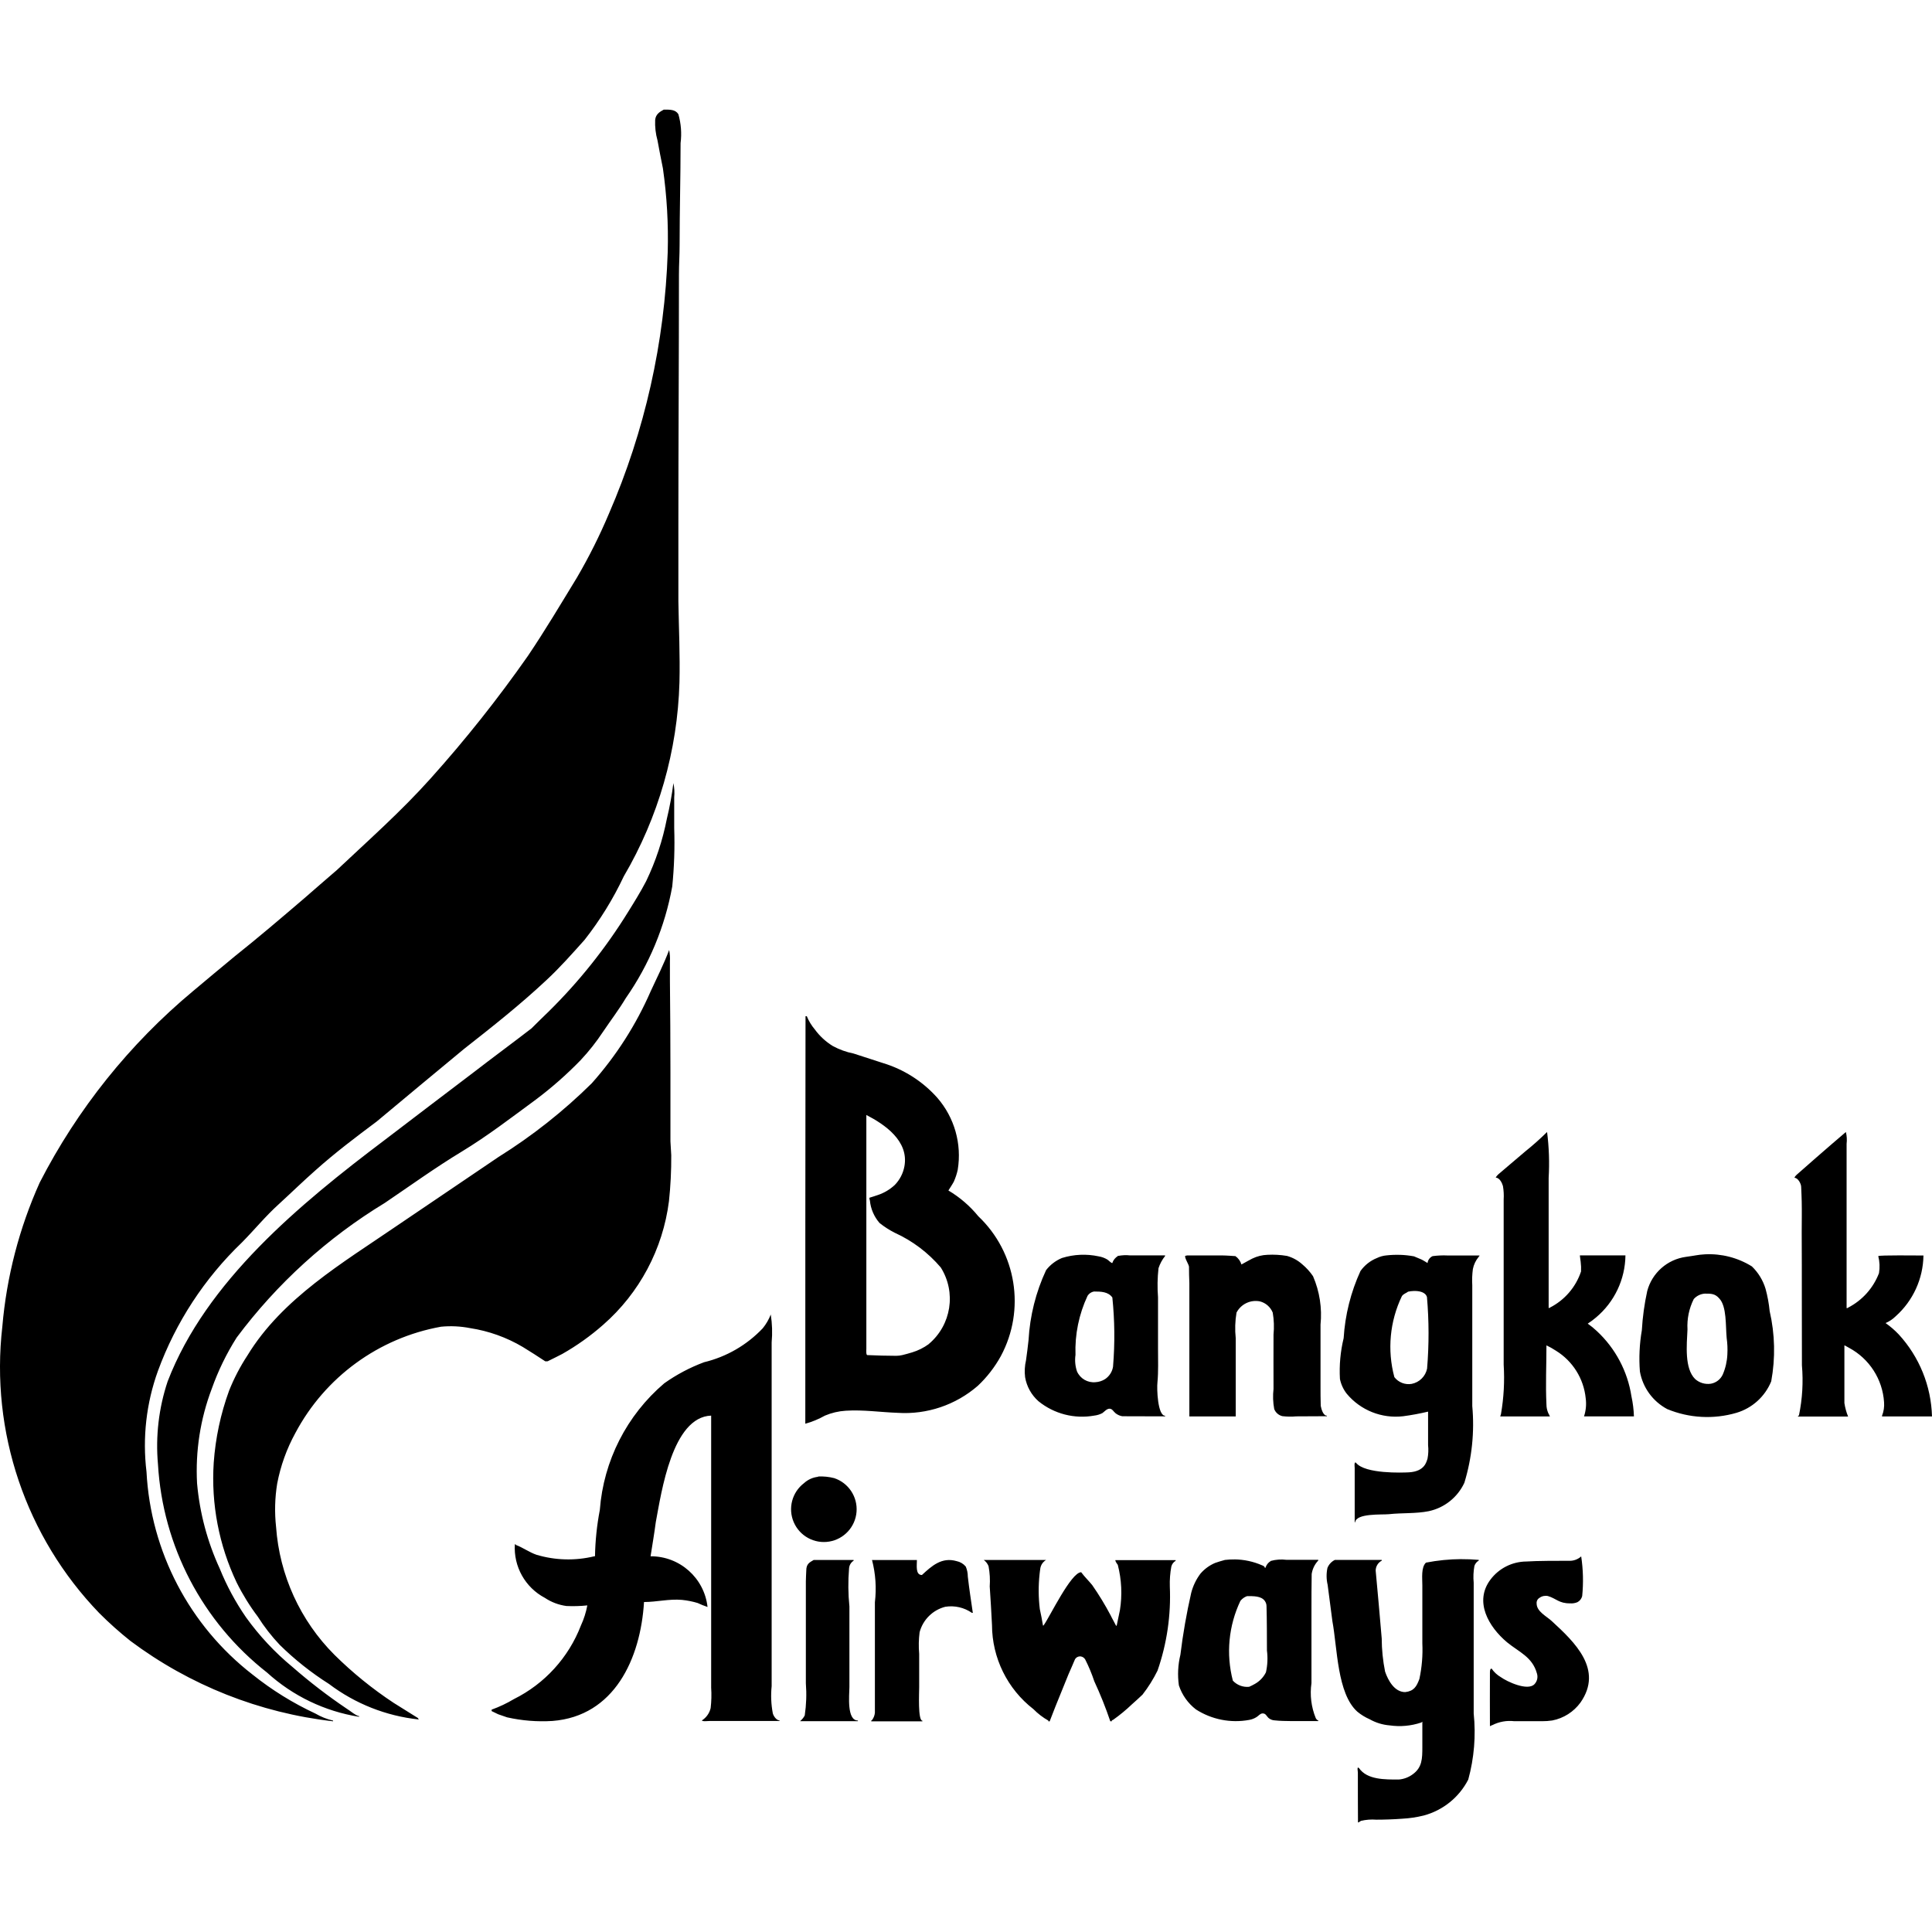
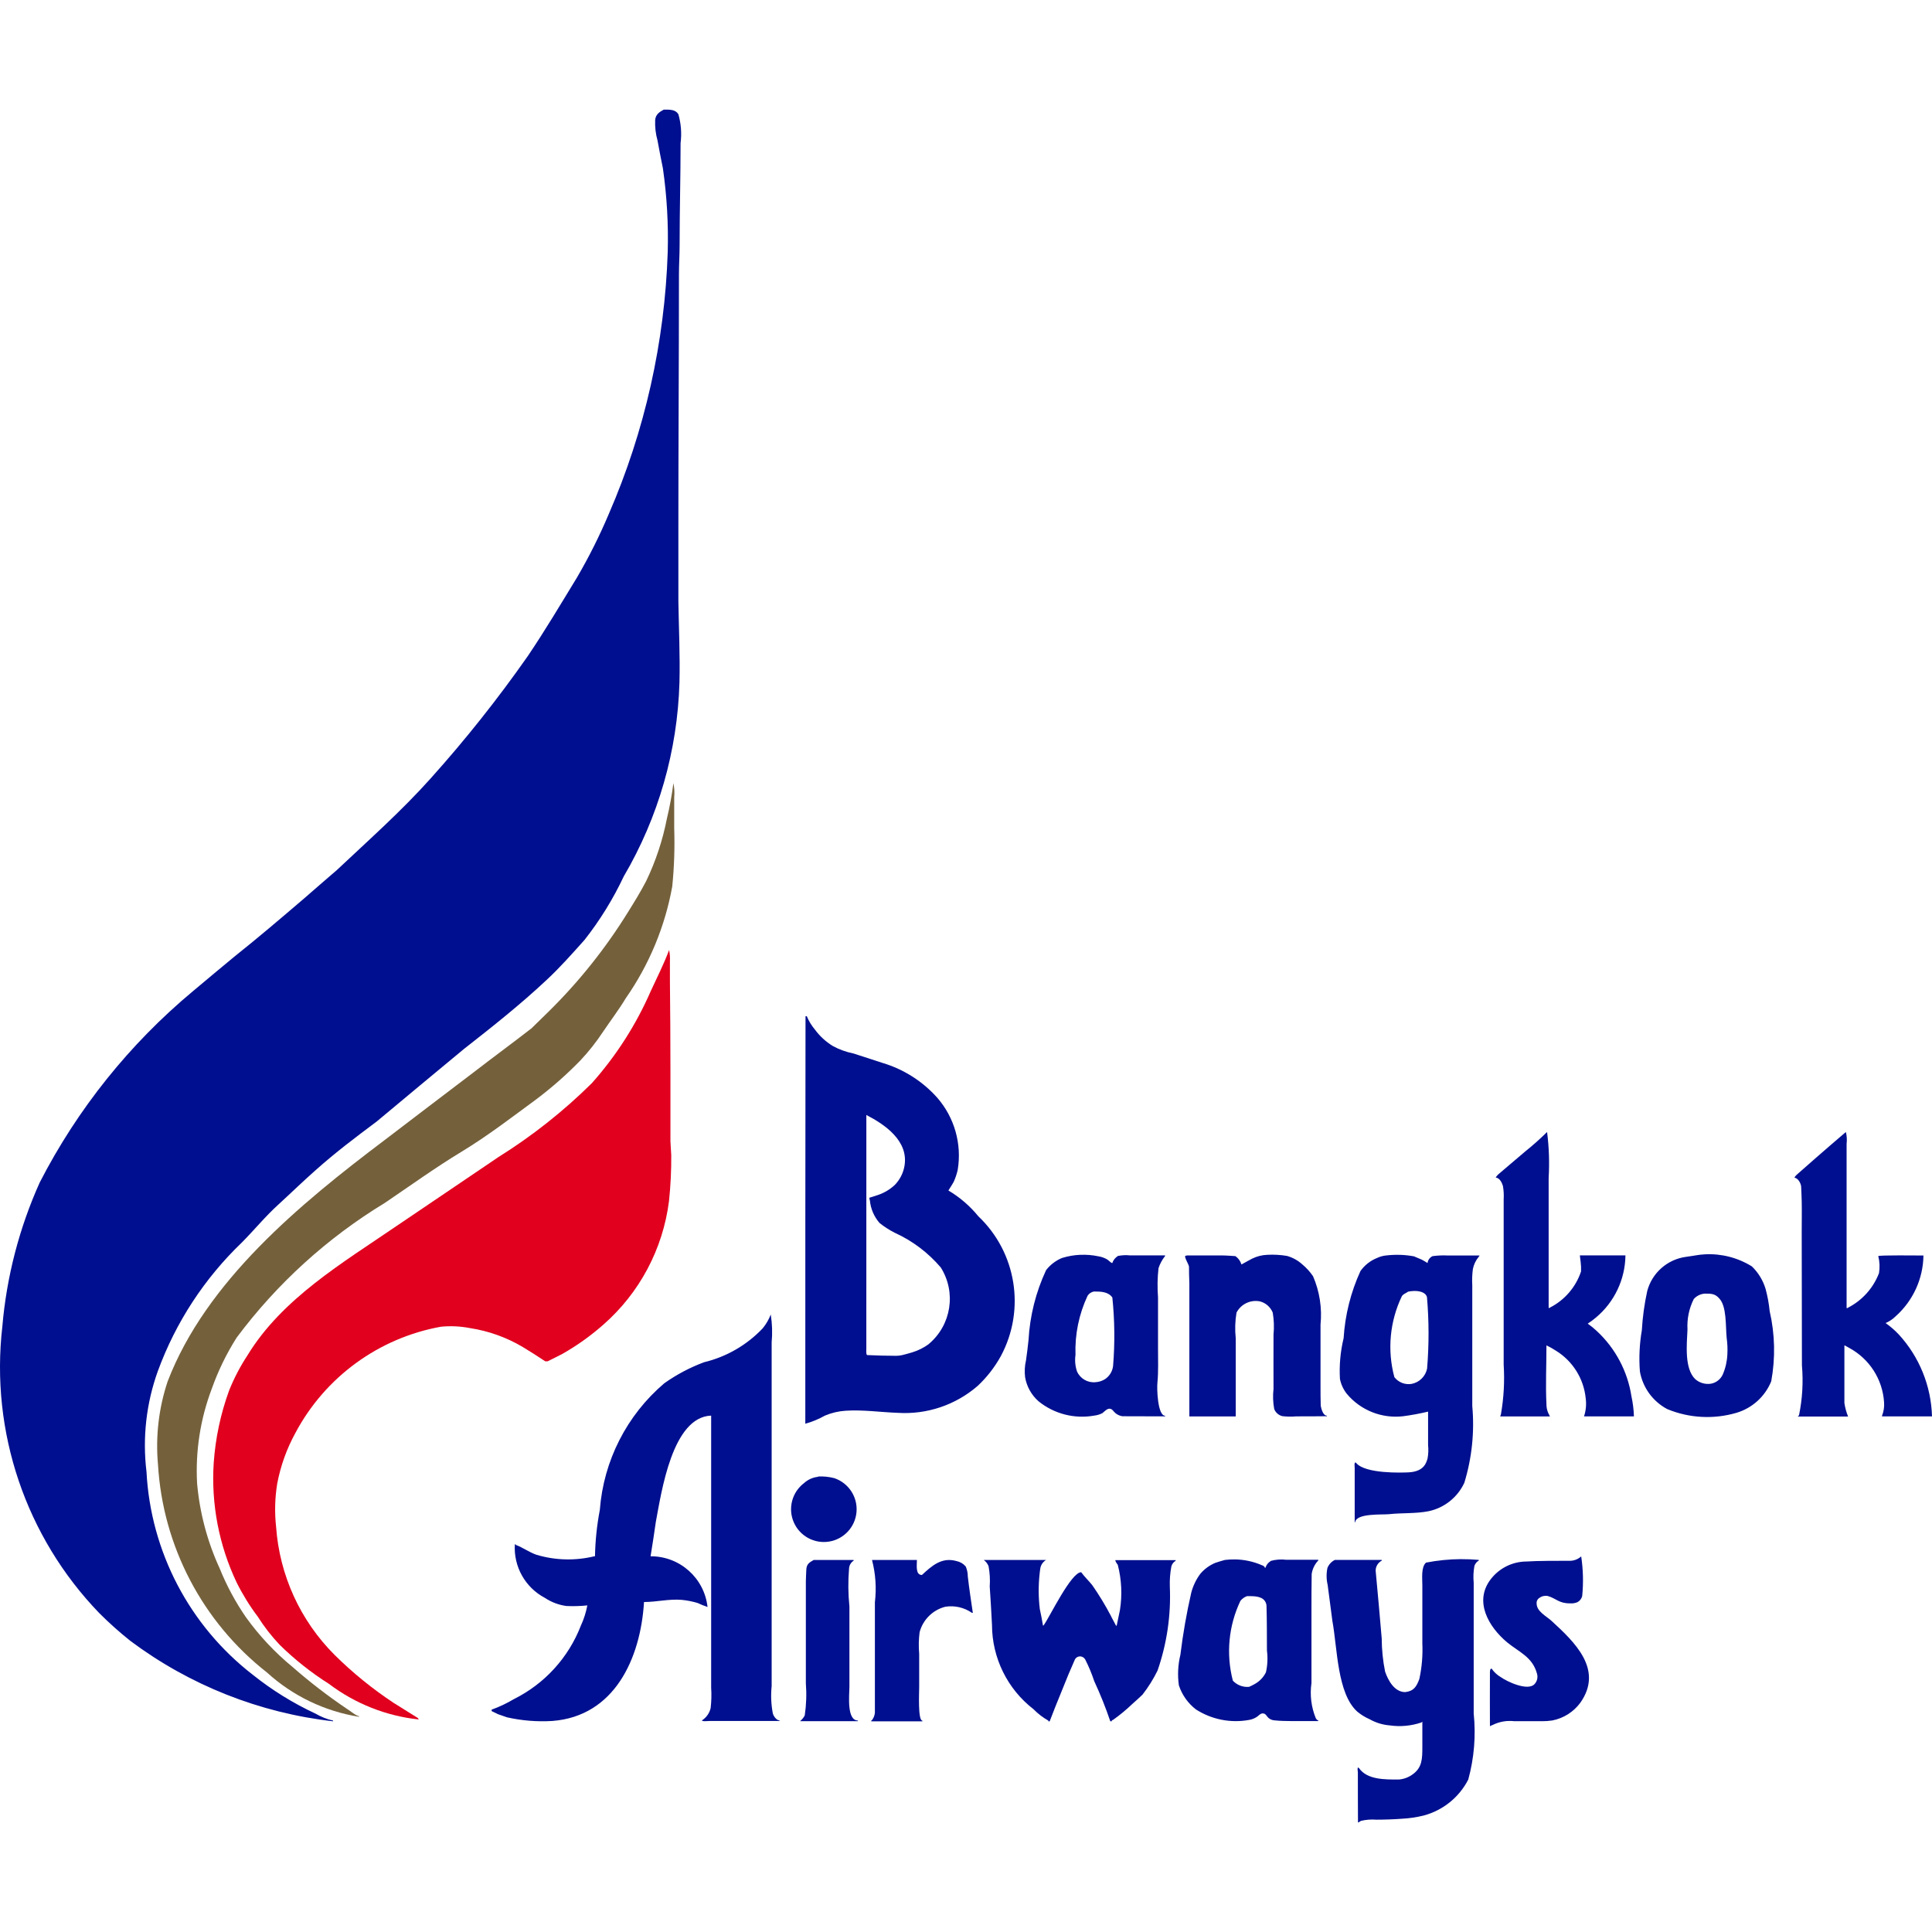
<svg xmlns="http://www.w3.org/2000/svg" role="img" viewBox="0 0 64 64">
-   <path d="M21.991 3.63c-.134.072-.27.153-.288.343a2.173 2.173 0 0 0 .078.68c.057.315.115.61.179.926a16.354 16.354 0 0 1 .159 2.773 23.707 23.707 0 0 1-1.947 8.663 18.276 18.276 0 0 1-1.059 2.116c-.527.863-1.05 1.745-1.628 2.601a42.915 42.915 0 0 1-3.227 4.063c-.972 1.085-2.052 2.04-3.103 3.03-.358.304-.715.621-1.073.93-.771.66-1.537 1.313-2.31 1.928-.463.385-.916.758-1.377 1.148a20.35 20.35 0 0 0-5.079 6.342 14.684 14.684 0 0 0-1.239 4.774 11.736 11.736 0 0 0 3.212 9.49 12.139 12.139 0 0 0 1.034.923 13.821 13.821 0 0 0 6.71 2.66c0-.003.005-.023 0-.023a2.084 2.084 0 0 1-.582-.232 10.24 10.24 0 0 1-2.088-1.295 9.1 9.1 0 0 1-3.51-6.715 7.258 7.258 0 0 1 .379-3.342 11.272 11.272 0 0 1 2.78-4.253c.416-.42.783-.873 1.222-1.269.41-.375.815-.77 1.222-1.128.651-.582 1.336-1.098 2.021-1.61.964-.802 1.928-1.61 2.896-2.407.93-.73 1.855-1.46 2.73-2.28.449-.417.855-.878 1.262-1.332a10.978 10.978 0 0 0 1.298-2.103 13.445 13.445 0 0 0 1.845-6.427c.022-.898-.022-1.805-.036-2.692V17.48c0-2.82.019-5.578.019-8.387 0-.33.022-.649.022-.973 0-1.144.032-2.258.032-3.38a2.383 2.383 0 0 0-.073-.957c-.098-.158-.28-.152-.48-.152zm.316 22.311a10.562 10.562 0 0 1-.215 1.175 8.556 8.556 0 0 1-.688 2.075c-.183.352-.393.69-.601 1.024a17.657 17.657 0 0 1-2.626 3.292c-.185.18-.384.371-.571.56-.632.488-1.28.963-1.907 1.448-.99.748-1.969 1.498-2.953 2.247-2.81 2.121-5.917 4.679-7.193 8a6.757 6.757 0 0 0-.32 2.743 9.461 9.461 0 0 0 3.612 6.9 5.918 5.918 0 0 0 3.049 1.466.033.033 0 0 0 0-.023c-.09 0-.327-.2-.416-.251a18.076 18.076 0 0 1-1.79-1.377 8.726 8.726 0 0 1-1.537-1.642 8.364 8.364 0 0 1-.872-1.617 8.542 8.542 0 0 1-.751-2.823 7.658 7.658 0 0 1 .486-3.131 8.443 8.443 0 0 1 .826-1.699 17.385 17.385 0 0 1 4.908-4.46c.844-.571 1.672-1.17 2.548-1.7.86-.522 1.639-1.123 2.458-1.725a12.56 12.56 0 0 0 1.476-1.3 7.052 7.052 0 0 0 .75-.95c.251-.373.522-.727.751-1.11a9.38 9.38 0 0 0 1.538-3.697 14.474 14.474 0 0 0 .065-1.934v-1.017a1.565 1.565 0 0 0-.027-.474zm-.141 5.529c-.176.47-.405.918-.61 1.364a11.487 11.487 0 0 1-1.953 3.051 17.825 17.825 0 0 1-3.093 2.444c-1.132.763-2.253 1.53-3.391 2.296-1.75 1.198-3.772 2.387-4.92 4.272a6.6 6.6 0 0 0-.61 1.17 8.772 8.772 0 0 0-.509 2.386 8.03 8.03 0 0 0 .76 3.971 7.246 7.246 0 0 0 .7 1.13 6.063 6.063 0 0 0 .728.936 9.823 9.823 0 0 0 1.63 1.293 5.982 5.982 0 0 0 2.975 1.177.029.029 0 0 0-.003-.017h-.016c0-.037-.022-.036-.05-.056-.252-.159-.507-.318-.766-.479a12.844 12.844 0 0 1-1.957-1.588 6.66 6.66 0 0 1-1.936-4.242 5.305 5.305 0 0 1 .037-1.431 5.701 5.701 0 0 1 .603-1.678 6.832 6.832 0 0 1 4.824-3.52 3.34 3.34 0 0 1 .966.047 4.867 4.867 0 0 1 1.744.625c.25.154.498.31.743.474h.064a.058.058 0 0 0 .042-.014c.154-.074.31-.154.458-.23a8.051 8.051 0 0 0 1.354-.965 6.53 6.53 0 0 0 2.18-4.094 13.564 13.564 0 0 0 .076-1.522c-.01-.151-.02-.31-.027-.461v-2.3c0-1.01-.007-2.041-.017-3.019v-.648a1.41 1.41 0 0 0-.026-.372zm4.518 2.192c-.007 4.505-.007 8.995-.007 13.501a2.893 2.893 0 0 0 .65-.269 2.1 2.1 0 0 1 .689-.162c.58-.037 1.159.05 1.722.07a3.684 3.684 0 0 0 2.653-.895 4.003 4.003 0 0 0 .763-.984 3.866 3.866 0 0 0-.746-4.633 3.744 3.744 0 0 0-.99-.853v-.002s.145-.224.178-.29a2.02 2.02 0 0 0 .13-.395 2.915 2.915 0 0 0-.677-2.385 3.93 3.93 0 0 0-1.803-1.151l-.968-.314a2.439 2.439 0 0 1-.692-.25 2.093 2.093 0 0 1-.593-.547 1.65 1.65 0 0 1-.267-.44Zm2.015 3.273c.602.31 1.415.857 1.261 1.7a1.19 1.19 0 0 1-.318.617 1.528 1.528 0 0 1-.56.334c-.09.03-.18.061-.26.084-.04 0-.016.066-.006.097a1.328 1.328 0 0 0 .32.746 2.886 2.886 0 0 0 .506.325 4.388 4.388 0 0 1 1.522 1.148 1.952 1.952 0 0 1-.397 2.536l.002.001a1.832 1.832 0 0 1-.552.276c-.117.037-.227.064-.327.09a.924.924 0 0 1-.2.024c-.315 0-.639-.01-.956-.024v.003c-.05-.004-.035-.165-.035-.217zm22.55.564a9.194 9.194 0 0 1-.722.643c-.314.27-.774.654-.863.734a.5.5 0 0 0-.117.131c.137.015.211.181.24.282a1.933 1.933 0 0 1 .024.447v5.467a7.028 7.028 0 0 1-.09 1.644l-.024.074h1.646s-.04-.088-.058-.118a.716.716 0 0 1-.057-.28c-.032-.66 0-1.283 0-1.956a2.567 2.567 0 0 1 .316.178 2.095 2.095 0 0 1 .984 1.57 1.342 1.342 0 0 1-.055.604h1.653a3.647 3.647 0 0 0-.082-.662 3.722 3.722 0 0 0-1.146-2.163 2.726 2.726 0 0 0-.302-.247 2.553 2.553 0 0 0 .274-.204 2.725 2.725 0 0 0 .975-2.057h-1.506c-.005.005-.004 0-.004 0 .005.03.014.14.027.215a1.822 1.822 0 0 1 .012.318 2.083 2.083 0 0 1-1.031 1.197c0 .013-.042.014-.042.014v-4.31a8.172 8.172 0 0 0-.052-1.52zm9.898 0c-.566.48-1.566 1.357-1.634 1.42-.068.065-.068.097-.068.097.114 0 .227.2.222.318.01.173.01.301.017.467.008.333 0 .677 0 1.013.008 1.472 0 2.943.007 4.413a5.741 5.741 0 0 1-.098 1.659c0 .004-.02.017-.03.017v.021h1.657a1.968 1.968 0 0 1-.122-.447v-1.908h.012s.111.065.143.08a2.204 2.204 0 0 1 1.159 1.802 1.006 1.006 0 0 1-.067.447v.023H64a4.186 4.186 0 0 0-1.102-2.717 2.898 2.898 0 0 0-.436-.376 1.074 1.074 0 0 0 .334-.224 2.752 2.752 0 0 0 .921-2.014c-.203 0-1.465-.016-1.497.02a1.376 1.376 0 0 1 .024.565 2.147 2.147 0 0 1-1.027 1.144c0 .013-.031.014-.046.014v-5.44a1.095 1.095 0 0 0-.024-.394zm-4.669 4.052a2.684 2.684 0 0 0-.323.037c.02 0-.306.047-.306.047a1.543 1.543 0 0 0-1.282 1.13 8.293 8.293 0 0 0-.179 1.302 5.514 5.514 0 0 0-.064 1.367 1.758 1.758 0 0 0 .905 1.244 3.458 3.458 0 0 0 2.292.124 1.798 1.798 0 0 0 1.153-1.043 5.734 5.734 0 0 0-.052-2.328v-.001a4.426 4.426 0 0 0-.135-.734 1.718 1.718 0 0 0-.454-.745 2.684 2.684 0 0 0-1.555-.4zm-20.694.016a2.386 2.386 0 0 0-.603.105 1.288 1.288 0 0 0-.528.403 6.312 6.312 0 0 0-.581 2.316c-.025.229-.052.447-.084.67a1.592 1.592 0 0 0-.03.561 1.37 1.37 0 0 0 .442.795 2.291 2.291 0 0 0 1.852.476.756.756 0 0 0 .267-.083c.067-.049.144-.145.236-.145s.13.096.201.152a.494.494 0 0 0 .222.098c.476 0 .947.004 1.417.004v-.021c-.246 0-.278-.895-.253-1.108.034-.35.019-.743.019-1.115v-1.7a5.09 5.09 0 0 1 .016-.964 1.293 1.293 0 0 1 .218-.404v-.02H37.44a1.342 1.342 0 0 0-.402.017.43.43 0 0 0-.192.236c-.042 0-.122-.09-.164-.116a.812.812 0 0 0-.29-.106 2.386 2.386 0 0 0-.608-.051zm1.254.037a.43.43 0 0 1 .013-.01l-.037.013a1.342 1.342 0 0 1 .024-.003zm4.949-.037a1.244 1.244 0 0 0-.505.126c-.11.062-.224.115-.327.178-.003.005-.03.01-.03.018a.523.523 0 0 0-.2-.278s-.304-.023-.43-.023h-.811c-.114.004-.239-.005-.359 0a.284.284 0 0 0-.064.014c-.024.07.116.275.126.358.002.184.002.363.012.542v4.419h1.536v-2.593a3.105 3.105 0 0 1 .026-.846.716.716 0 0 1 .776-.372.626.626 0 0 1 .424.372 2.731 2.731 0 0 1 .026.727c-.004.597 0 1.19 0 1.8a2.249 2.249 0 0 0 .023.667.385.385 0 0 0 .27.236 2.216 2.216 0 0 0 .459.007c.334 0 .678-.001 1.017-.005v-.018c-.132 0-.188-.237-.205-.327-.007-.222-.007-.432-.007-.643V43.88a3.227 3.227 0 0 0-.248-1.604 1.909 1.909 0 0 0-.358-.395 1.26 1.26 0 0 0-.505-.277 2.947 2.947 0 0 0-.647-.037zm4.39.002a3.143 3.143 0 0 0-.463.019.895.895 0 0 0-.297.084 1.23 1.23 0 0 0-.55.433 6.273 6.273 0 0 0-.557 2.224 4.62 4.62 0 0 0-.123 1.35 1.163 1.163 0 0 0 .227.492 2.112 2.112 0 0 0 1.866.744 8.291 8.291 0 0 0 .827-.153v1.11a1.529 1.529 0 0 1-.018.446c-.038.108-.09.423-.615.455-.224.012-1.445.055-1.749-.31-.007 0 0 .002-.019-.02-.054 0-.03.146-.03.185v1.801h.014c.034-.307.887-.247 1.113-.269.437-.048.903-.015 1.325-.1a1.69 1.69 0 0 0 1.181-.941 6.645 6.645 0 0 0 .262-2.543v-4a2.816 2.816 0 0 1 .02-.537.903.903 0 0 1 .191-.402c.027-.047.028-.018.028-.047h-1.083v-.002a2.9 2.9 0 0 0-.47.023.289.289 0 0 0-.168.229s-.158-.1-.202-.118c-.098-.043-.098-.044-.247-.104a3.143 3.143 0 0 0-.463-.05zm.45 1.197c.192-.008.398.04.443.202a13.932 13.932 0 0 1 .004 2.368v.002a.648.648 0 0 1-.512.505.595.595 0 0 1-.572-.224 3.874 3.874 0 0 1 .25-2.684c.062-.083.131-.09.205-.147a.985.985 0 0 1 .181-.022zm-10.589.017c.239 0 .473.007.61.198a12.293 12.293 0 0 1 .024 2.274l.002-.001a.614.614 0 0 1-.267.431.665.665 0 0 1-.318.102.605.605 0 0 1-.612-.357 1.183 1.183 0 0 1-.05-.547 4.257 4.257 0 0 1 .4-1.958.315.315 0 0 1 .211-.142zm20.237.07c.212 0 .338 0 .477.159.251.261.208.906.246 1.309a2.78 2.78 0 0 1 .023.548 1.895 1.895 0 0 1-.152.663.537.537 0 0 1-.392.305.639.639 0 0 1-.522-.153c-.358-.352-.28-1.122-.255-1.646a1.994 1.994 0 0 1 .208-1.005.537.537 0 0 1 .367-.18zm-30.942.69a1.69 1.69 0 0 1-.266.458 3.952 3.952 0 0 1-1.945 1.125 5.748 5.748 0 0 0-1.317.697 6.113 6.113 0 0 0-2.135 4.195 9.008 9.008 0 0 0-.16 1.536h-.024a3.668 3.668 0 0 1-1.914-.05c-.245-.085-.447-.238-.685-.327.001-.006.002-.007-.013-.02h-.019a1.871 1.871 0 0 0 .994 1.774 1.693 1.693 0 0 0 .715.27 4.604 4.604 0 0 0 .692-.02 2.819 2.819 0 0 1-.213.667 4.546 4.546 0 0 1-2.218 2.436 4.26 4.26 0 0 1-.739.35v.048l.217.105c.098.034.198.07.295.102a5.334 5.334 0 0 0 1.501.12c2.052-.158 2.92-2.061 3.035-3.94.418 0 .83-.108 1.253-.071a2.748 2.748 0 0 1 .522.103 3.025 3.025 0 0 0 .329.132 1.888 1.888 0 0 0-1.887-1.679c.059-.378.124-.759.173-1.132.188-1.002.544-3.481 1.834-3.528v9.01a3.677 3.677 0 0 1-.017.679.66.66 0 0 1-.288.407c0 .044.205.02.251.02h2.317c.005 0 .005-.02 0-.02-.105 0-.205-.156-.222-.24a3.121 3.121 0 0 1-.037-.894V44.467a3.741 3.741 0 0 0-.03-.924zm1.565 5.368.002.01a.82.82 0 0 0-.466.21 1.086 1.086 0 1 0 1-.166 1.79 1.79 0 0 0-.536-.054zm25.281 2.647a.57.57 0 0 1-.421.145c-.33 0-1.072 0-1.394.024a1.5 1.5 0 0 0-1.192.601c-.548.731-.057 1.564.55 2.074.399.327.84.485.991 1.033a.358.358 0 0 1-.084.358c-.226.232-.907-.087-1.11-.234a.948.948 0 0 1-.308-.285c-.054 0-.055.088-.055.136-.005.595 0 1.183 0 1.77.02 0 .061-.033.08-.033a1.278 1.278 0 0 1 .728-.13h.919a2.216 2.216 0 0 0 .337-.024 1.511 1.511 0 0 0 .936-.595c.763-1.093-.189-1.997-.95-2.696-.174-.163-.503-.316-.503-.584a.193.193 0 0 1 .094-.187.349.349 0 0 1 .28-.06c.276.081.367.247.735.242a.51.51 0 0 0 .243-.039.313.313 0 0 0 .157-.202 5.263 5.263 0 0 0-.033-1.314zm-3.978.09a6.293 6.293 0 0 0-1.164.116c-.166.158-.12.513-.12.755v1.922a4.6 4.6 0 0 1-.098 1.177c-.093.25-.18.401-.469.435-.358 0-.567-.388-.667-.677a5.689 5.689 0 0 1-.112-1.101c-.063-.748-.13-1.496-.2-2.247a.377.377 0 0 1 .202-.33v-.023h-1.555a.5.5 0 0 0-.245.265 1.283 1.283 0 0 0 .007.561c.051.397.106.795.157 1.202.166.895.157 2.401.827 2.999a1.71 1.71 0 0 0 .407.25 1.61 1.61 0 0 0 .666.204 2.265 2.265 0 0 0 1.04-.094c.012 0-.002 0 .04-.03v.837c0 .387-.004.68-.319.907a.895.895 0 0 1-.46.173c-.454 0-1.052.013-1.32-.38-.005 0-.024-.006-.024-.02-.043 0-.013.129-.013.167 0 .55 0 1.102.004 1.653h.033c0-.025.043-.026.063-.05a1.644 1.644 0 0 1 .51-.04c.271 0 .573-.01.863-.032a3.757 3.757 0 0 0 .706-.105 2.337 2.337 0 0 0 1.478-1.192 5.953 5.953 0 0 0 .18-2.19v-4.33a2.04 2.04 0 0 1 .023-.554.32.32 0 0 1 .145-.18v-.023a6.293 6.293 0 0 0-.585-.024zm-7.508.01a2.334 2.334 0 0 0-.315.017c-.102.024-.225.066-.323.098a1.314 1.314 0 0 0-.49.358 1.806 1.806 0 0 0-.305.636 20.316 20.316 0 0 0-.358 2.05 2.684 2.684 0 0 0-.05 1.013 1.659 1.659 0 0 0 .565.797 2.442 2.442 0 0 0 1.765.347.66.66 0 0 0 .246-.096c.064-.038.11-.113.194-.119.11-.004.132.089.198.15a.343.343 0 0 0 .211.081c.179.02.366.02.544.023h.894v-.023c-.034 0-.065-.044-.082-.073a2.223 2.223 0 0 1-.143-1.162V53.35c0-.402 0-.804.007-1.209a.83.83 0 0 1 .218-.447v-.023h-1.053a1.342 1.342 0 0 0-.523.037v.005a.38.38 0 0 0-.166.203.024.024 0 0 0-.007.021h-.02c0-.046-.065-.075-.088-.082a2.334 2.334 0 0 0-.92-.198zm-13.94.019c-.13.077-.244.125-.244.347-.003.134-.014.224-.014.359v3.375a4.748 4.748 0 0 1-.037 1.068.568.568 0 0 1-.131.168.179.179 0 0 0-.023.022h1.915v-.022c-.372 0-.286-.825-.281-1.11v-2.666a6.799 6.799 0 0 1-.012-1.26.331.331 0 0 1 .152-.259v-.022zm1.934 0a3.782 3.782 0 0 1 .095 1.4v3.661a.472.472 0 0 1-.096.243s-.02.016-.025.016v.024h1.695V57c-.154 0-.107-.93-.107-1.11v-1.104a3.31 3.31 0 0 1 .014-.716 1.183 1.183 0 0 1 .853-.844 1.217 1.217 0 0 1 .88.202h.03c-.058-.397-.12-.795-.166-1.202a.85.85 0 0 0-.068-.332.537.537 0 0 0-.304-.18c-.494-.142-.823.16-1.148.46-.219 0-.166-.317-.166-.496zm3.703 0a.457.457 0 0 1 .157.204 2.624 2.624 0 0 1 .039.673c.028.426.055.853.075 1.275a3.54 3.54 0 0 0 1.373 2.789 2.236 2.236 0 0 0 .494.379c0 .042.017.023.044.023.064-.161.127-.33.19-.488.146-.36.285-.708.432-1.066.074-.162.14-.325.215-.496a.194.194 0 0 1 .198-.098.208.208 0 0 1 .141.098 5.293 5.293 0 0 1 .302.725 13.16 13.16 0 0 1 .53 1.325h.047c-.005-.037.022-.037.049-.05a5.537 5.537 0 0 0 .625-.516c.122-.108.234-.21.346-.317a4.587 4.587 0 0 0 .498-.796 7.492 7.492 0 0 0 .407-2.785 3.085 3.085 0 0 1 .05-.663.31.31 0 0 1 .143-.19v-.021h-1.996c-.01.024.035.097.079.155a3.676 3.676 0 0 1 .071 1.501c-.034.164-.074.346-.108.516-.012 0-.011-.005-.02 0-.055-.115-.124-.225-.18-.344a9.557 9.557 0 0 0-.61-1.002c-.115-.142-.254-.275-.366-.426-.334 0-1.044 1.484-1.235 1.747 0 .015-.024.02-.03.02a9.704 9.704 0 0 0-.105-.547 5.081 5.081 0 0 1-.008-1.154c.01-.066.012-.132.026-.202a.397.397 0 0 1 .19-.27zm8.72 1.197c.208 0 .468-.009.587.157a.3.3 0 0 1 .058.18c.014.49.012.974.014 1.464a2.078 2.078 0 0 1-.033.722.895.895 0 0 1-.376.39c-.058.032-.115.063-.18.09a.647.647 0 0 1-.54-.203 3.877 3.877 0 0 1 .25-2.643.487.487 0 0 1 .22-.157z" />
+   <path d="M21.991 3.63c-.134.072-.27.153-.288.343a2.173 2.173 0 0 0 .078.68c.057.315.115.61.179.926a16.354 16.354 0 0 1 .159 2.773 23.707 23.707 0 0 1-1.947 8.663 18.276 18.276 0 0 1-1.059 2.116c-.527.863-1.05 1.745-1.628 2.601a42.915 42.915 0 0 1-3.227 4.063c-.972 1.085-2.052 2.04-3.103 3.03-.358.304-.715.621-1.073.93-.771.66-1.537 1.313-2.31 1.928-.463.385-.916.758-1.377 1.148a20.35 20.35 0 0 0-5.08 6.342 14.684 14.684 0 0 0-1.238 4.774 11.736 11.736 0 0 0 3.212 9.49 12.139 12.139 0 0 0 1.034.923 13.821 13.821 0 0 0 6.71 2.66c0-.003.005-.023 0-.023a2.084 2.084 0 0 1-.583-.232 10.24 10.24 0 0 1-2.087-1.295 9.1 9.1 0 0 1-3.51-6.715 7.258 7.258 0 0 1 .378-3.342 11.272 11.272 0 0 1 2.78-4.253c.417-.42.784-.873 1.223-1.269.41-.375.815-.77 1.222-1.128.651-.582 1.336-1.098 2.021-1.61.964-.802 1.928-1.61 2.895-2.407.932-.73 1.856-1.46 2.731-2.28.449-.417.855-.878 1.262-1.332a10.978 10.978 0 0 0 1.298-2.103 13.445 13.445 0 0 0 1.845-6.427c.022-.898-.022-1.805-.036-2.692V17.48c0-2.82.019-5.578.019-8.387 0-.33.022-.649.022-.973 0-1.144.032-2.258.032-3.38a2.383 2.383 0 0 0-.073-.957c-.098-.158-.28-.152-.48-.152Zm4.693 30.033c-.007 4.504-.007 8.994-.007 13.5a2.893 2.893 0 0 0 .65-.269 2.1 2.1 0 0 1 .688-.162c.58-.037 1.16.05 1.723.07a3.684 3.684 0 0 0 2.652-.895 4.003 4.003 0 0 0 .764-.984 3.866 3.866 0 0 0-.746-4.633 3.744 3.744 0 0 0-.99-.853v-.002s.144-.224.177-.29a2.02 2.02 0 0 0 .131-.395 2.915 2.915 0 0 0-.677-2.385 3.93 3.93 0 0 0-1.804-1.151l-.968-.315a2.439 2.439 0 0 1-.692-.25 2.093 2.093 0 0 1-.592-.546 1.65 1.65 0 0 1-.267-.44zm2.015 3.272c.602.31 1.415.857 1.261 1.7a1.19 1.19 0 0 1-.318.617 1.528 1.528 0 0 1-.56.334c-.09.03-.18.061-.26.083-.04 0-.016.067-.006.098a1.328 1.328 0 0 0 .32.746 2.886 2.886 0 0 0 .506.325 4.388 4.388 0 0 1 1.522 1.148 1.952 1.952 0 0 1-.397 2.536l.002.001a1.832 1.832 0 0 1-.552.276c-.117.037-.228.064-.327.09a.924.924 0 0 1-.2.024c-.315 0-.639-.01-.957-.024v.003c-.049-.004-.035-.165-.035-.217zm22.55.564a9.194 9.194 0 0 1-.722.643c-.314.27-.774.654-.863.734a.5.5 0 0 0-.117.131c.137.015.211.181.24.282a1.933 1.933 0 0 1 .024.447v5.467a7.028 7.028 0 0 1-.09 1.644l-.024.074h1.646s-.04-.088-.058-.118a.716.716 0 0 1-.057-.28c-.032-.66 0-1.283 0-1.956a2.567 2.567 0 0 1 .316.178 2.095 2.095 0 0 1 .984 1.57 1.342 1.342 0 0 1-.055.604h1.653a3.647 3.647 0 0 0-.082-.662 3.722 3.722 0 0 0-1.146-2.163 2.726 2.726 0 0 0-.302-.247 2.553 2.553 0 0 0 .274-.204 2.725 2.725 0 0 0 .975-2.057h-1.506c-.005.005-.004 0-.004 0 .005.03.014.14.026.215a1.822 1.822 0 0 1 .013.318 2.083 2.083 0 0 1-1.031 1.197c0 .013-.042.014-.042.014v-4.31a8.172 8.172 0 0 0-.052-1.52zm9.898 0c-.566.48-1.566 1.357-1.634 1.421-.068.064-.068.096-.068.096.114 0 .227.2.222.318.01.173.01.301.017.467.007.333 0 .677 0 1.013.007 1.472 0 2.943.007 4.413a5.741 5.741 0 0 1-.097 1.659c0 .004-.02.017-.03.017v.021h1.656a1.968 1.968 0 0 1-.122-.447v-1.908h.012s.111.065.143.08a2.204 2.204 0 0 1 1.159 1.801 1.006 1.006 0 0 1-.067.448v.022H64a4.186 4.186 0 0 0-1.102-2.716 2.898 2.898 0 0 0-.435-.376 1.074 1.074 0 0 0 .333-.224 2.752 2.752 0 0 0 .921-2.014c-.203 0-1.465-.016-1.497.02a1.376 1.376 0 0 1 .024.565 2.147 2.147 0 0 1-1.027 1.144c0 .013-.031.014-.046.014v-5.44a1.095 1.095 0 0 0-.024-.394zm-4.669 4.052a2.684 2.684 0 0 0-.323.037c.02 0-.306.047-.306.047a1.543 1.543 0 0 0-1.282 1.13 8.293 8.293 0 0 0-.179 1.302 5.514 5.514 0 0 0-.064 1.367 1.758 1.758 0 0 0 .905 1.244 3.458 3.458 0 0 0 2.292.124 1.798 1.798 0 0 0 1.153-1.043 5.734 5.734 0 0 0-.052-2.328v-.002a4.426 4.426 0 0 0-.135-.733 1.718 1.718 0 0 0-.454-.745 2.684 2.684 0 0 0-1.555-.4Zm-20.694.016a2.386 2.386 0 0 0-.603.105 1.288 1.288 0 0 0-.528.403 6.312 6.312 0 0 0-.582 2.316c-.024.229-.051.447-.083.67a1.592 1.592 0 0 0-.03.561 1.37 1.37 0 0 0 .442.795 2.291 2.291 0 0 0 1.852.476.756.756 0 0 0 .267-.082c.067-.05.144-.146.236-.146s.13.096.201.152a.494.494 0 0 0 .222.098c.476 0 .947.004 1.417.004v-.021c-.246 0-.278-.895-.253-1.108.034-.35.019-.743.019-1.114v-1.7a5.09 5.09 0 0 1 .016-.965 1.293 1.293 0 0 1 .218-.404v-.02H37.44a1.342 1.342 0 0 0-.402.017.43.43 0 0 0-.192.236c-.042 0-.122-.09-.164-.116a.812.812 0 0 0-.29-.106 2.386 2.386 0 0 0-.608-.05zm1.254.037a.43.43 0 0 1 .013-.01l-.037.013a1.342 1.342 0 0 1 .024-.004zm4.948-.037a1.244 1.244 0 0 0-.505.126c-.109.062-.223.115-.326.178-.003.005-.03.01-.03.017a.523.523 0 0 0-.2-.277s-.304-.023-.43-.023h-.811c-.114.004-.239-.005-.359 0a.284.284 0 0 0-.064.014c-.024.07.116.275.126.358.002.184.002.363.012.542v4.419h1.536v-2.593a3.105 3.105 0 0 1 .026-.846.716.716 0 0 1 .776-.372.626.626 0 0 1 .424.372 2.731 2.731 0 0 1 .026.727c-.004.597 0 1.19 0 1.8a2.249 2.249 0 0 0 .023.667.385.385 0 0 0 .27.236 2.216 2.216 0 0 0 .459.007c.334 0 .678 0 1.017-.005v-.018c-.132 0-.188-.237-.205-.327-.007-.221-.007-.432-.007-.643V43.88a3.227 3.227 0 0 0-.248-1.604 1.909 1.909 0 0 0-.358-.394 1.26 1.26 0 0 0-.505-.278 2.947 2.947 0 0 0-.647-.037zm4.391.002a3.143 3.143 0 0 0-.463.02.895.895 0 0 0-.297.083 1.23 1.23 0 0 0-.55.433 6.273 6.273 0 0 0-.558 2.224 4.62 4.62 0 0 0-.122 1.35 1.163 1.163 0 0 0 .227.492 2.112 2.112 0 0 0 1.866.744 8.291 8.291 0 0 0 .827-.153v1.11a1.529 1.529 0 0 1-.018.446c-.038.108-.09.423-.615.455-.224.012-1.445.055-1.749-.31-.007 0 0 .002-.019-.02-.054 0-.03.146-.03.185v1.801h.014c.034-.307.887-.247 1.113-.269.437-.048.903-.015 1.325-.1a1.69 1.69 0 0 0 1.18-.941 6.645 6.645 0 0 0 .263-2.543v-4a2.816 2.816 0 0 1 .02-.537.903.903 0 0 1 .191-.402c.027-.047.028-.018.028-.047h-1.083v-.002a2.9 2.9 0 0 0-.47.023.289.289 0 0 0-.168.229s-.159-.1-.202-.117c-.098-.044-.098-.044-.247-.105a3.143 3.143 0 0 0-.463-.05zm.45 1.197c.192-.008.397.04.443.202a13.932 13.932 0 0 1 .004 2.368v.002a.648.648 0 0 1-.512.505.595.595 0 0 1-.572-.224 3.874 3.874 0 0 1 .25-2.684c.062-.083.131-.09.205-.147a.985.985 0 0 1 .181-.022zm-10.589.017c.239 0 .473.007.61.198a12.293 12.293 0 0 1 .024 2.274.614.614 0 0 1-.265.43.665.665 0 0 1-.318.102.605.605 0 0 1-.612-.357 1.183 1.183 0 0 1-.05-.547 4.257 4.257 0 0 1 .4-1.958.315.315 0 0 1 .211-.142zm20.237.07c.212 0 .338 0 .477.159.25.261.207.906.246 1.309a2.78 2.78 0 0 1 .023.548 1.895 1.895 0 0 1-.152.663.537.537 0 0 1-.392.305.639.639 0 0 1-.522-.153c-.358-.352-.28-1.122-.255-1.646a1.994 1.994 0 0 1 .208-1.005.537.537 0 0 1 .367-.18zm-30.942.69a1.69 1.69 0 0 1-.266.458 3.952 3.952 0 0 1-1.945 1.125 5.748 5.748 0 0 0-1.317.697 6.113 6.113 0 0 0-2.135 4.195 9.008 9.008 0 0 0-.16 1.536h-.024a3.668 3.668 0 0 1-1.915-.05c-.244-.085-.446-.238-.684-.327.001-.005.001-.006-.013-.02h-.019a1.871 1.871 0 0 0 .994 1.774 1.693 1.693 0 0 0 .715.27 4.604 4.604 0 0 0 .692-.02 2.819 2.819 0 0 1-.213.667 4.546 4.546 0 0 1-2.218 2.436 4.26 4.26 0 0 1-.739.35v.048l.217.105c.097.034.198.07.295.102a5.334 5.334 0 0 0 1.501.12c2.052-.158 2.92-2.061 3.035-3.94.418 0 .83-.108 1.253-.071a2.748 2.748 0 0 1 .522.103 3.025 3.025 0 0 0 .329.132 1.888 1.888 0 0 0-1.887-1.679c.059-.378.123-.759.173-1.132.188-1.002.544-3.481 1.834-3.528v9.01a3.677 3.677 0 0 1-.017.679.66.66 0 0 1-.288.407c0 .044.205.02.251.02h2.317c.005 0 .005-.02 0-.02-.105 0-.205-.156-.222-.24a3.121 3.121 0 0 1-.037-.894V44.467a3.741 3.741 0 0 0-.03-.924zm1.565 5.368.002.01a.82.82 0 0 0-.467.21 1.086 1.086 0 1 0 1.002-.166 1.79 1.79 0 0 0-.537-.054zm25.281 2.647a.57.57 0 0 1-.421.145c-.33 0-1.072 0-1.394.024a1.5 1.5 0 0 0-1.192.601c-.548.731-.057 1.564.55 2.074.399.327.84.484.991 1.033a.358.358 0 0 1-.084.358c-.226.232-.907-.087-1.11-.234a.948.948 0 0 1-.308-.285c-.054 0-.055.088-.055.136-.005.595 0 1.183 0 1.77.02 0 .061-.033.08-.033a1.278 1.278 0 0 1 .728-.13h.919a2.216 2.216 0 0 0 .337-.024 1.511 1.511 0 0 0 .936-.595c.763-1.093-.189-1.997-.95-2.696-.174-.163-.503-.316-.503-.584a.193.193 0 0 1 .094-.187.349.349 0 0 1 .28-.06c.276.081.367.247.735.242a.51.51 0 0 0 .243-.039.313.313 0 0 0 .157-.202 5.263 5.263 0 0 0-.033-1.314zm-3.978.09a6.293 6.293 0 0 0-1.164.116c-.166.158-.12.513-.12.755v1.922a4.6 4.6 0 0 1-.099 1.177c-.093.249-.18.401-.468.435-.358 0-.567-.388-.667-.678a5.689 5.689 0 0 1-.112-1.1 252.19 252.19 0 0 0-.201-2.247.377.377 0 0 1 .203-.33v-.023h-1.555a.5.5 0 0 0-.245.265 1.283 1.283 0 0 0 .007.561c.051.397.107.795.158 1.202.165.895.156 2.401.826 2.999a1.71 1.71 0 0 0 .407.25 1.61 1.61 0 0 0 .666.204 2.265 2.265 0 0 0 1.04-.094c.012 0-.002 0 .04-.03v.837c0 .387-.003.68-.318.907a.895.895 0 0 1-.462.173c-.453 0-1.05.013-1.319-.38-.004 0-.024-.006-.024-.02-.042 0-.013.129-.013.167 0 .55 0 1.102.004 1.653h.033c0-.025.043-.026.063-.05a1.644 1.644 0 0 1 .51-.04c.271 0 .574-.01.863-.032a3.757 3.757 0 0 0 .706-.105 2.337 2.337 0 0 0 1.478-1.192 5.953 5.953 0 0 0 .18-2.19v-4.33a2.04 2.04 0 0 1 .023-.554.32.32 0 0 1 .145-.18v-.023a6.293 6.293 0 0 0-.585-.024zm-7.508.01a2.334 2.334 0 0 0-.315.017c-.102.024-.226.067-.323.098a1.314 1.314 0 0 0-.49.358 1.806 1.806 0 0 0-.305.636 20.316 20.316 0 0 0-.358 2.05 2.684 2.684 0 0 0-.05 1.013 1.659 1.659 0 0 0 .565.797 2.442 2.442 0 0 0 1.765.347.66.66 0 0 0 .246-.096c.064-.038.11-.113.194-.119.11-.004.131.089.198.15a.343.343 0 0 0 .211.081c.179.02.366.02.543.023h.895v-.023c-.034 0-.065-.044-.082-.073a2.223 2.223 0 0 1-.143-1.162V53.35c0-.403 0-.805.007-1.21a.83.83 0 0 1 .218-.447v-.023h-1.053a1.342 1.342 0 0 0-.523.037v.006a.38.38 0 0 0-.166.202.024.024 0 0 0-.007.021h-.02c0-.046-.065-.075-.088-.082a2.334 2.334 0 0 0-.92-.197Zm-13.94.019c-.13.078-.244.125-.244.347-.003.134-.014.224-.014.359v3.375a4.748 4.748 0 0 1-.037 1.068.568.568 0 0 1-.131.168.179.179 0 0 0-.023.022h1.915v-.022c-.372 0-.286-.825-.281-1.11v-2.666a6.799 6.799 0 0 1-.012-1.26.331.331 0 0 1 .152-.259v-.022zm1.934 0a3.782 3.782 0 0 1 .095 1.4v3.662a.472.472 0 0 1-.096.242s-.02.016-.025.016v.025h1.695v-.023c-.154 0-.107-.93-.107-1.11v-1.104a3.31 3.31 0 0 1 .014-.716 1.183 1.183 0 0 1 .853-.844 1.217 1.217 0 0 1 .88.202h.03c-.058-.397-.12-.795-.166-1.202a.85.85 0 0 0-.068-.332.537.537 0 0 0-.304-.18c-.495-.142-.823.16-1.148.46-.219 0-.166-.317-.166-.496zm3.703 0a.457.457 0 0 1 .157.204 2.624 2.624 0 0 1 .039.673c.028.427.055.853.075 1.275a3.54 3.54 0 0 0 1.373 2.789 2.236 2.236 0 0 0 .494.38c0 .041.017.022.044.022.064-.161.127-.33.19-.488.146-.36.285-.708.432-1.065.073-.163.14-.326.215-.497a.194.194 0 0 1 .197-.098.208.208 0 0 1 .142.098 5.293 5.293 0 0 1 .302.725 13.16 13.16 0 0 1 .53 1.325h.047c-.005-.037.022-.037.049-.05a5.537 5.537 0 0 0 .625-.516c.122-.108.234-.21.346-.317a4.587 4.587 0 0 0 .498-.796 7.492 7.492 0 0 0 .407-2.785 3.085 3.085 0 0 1 .05-.663.31.31 0 0 1 .143-.19v-.021h-1.996c-.01.024.035.097.079.156a3.676 3.676 0 0 1 .071 1.5c-.034.164-.074.346-.108.516-.012 0-.011-.005-.02 0-.055-.115-.124-.224-.18-.344a9.557 9.557 0 0 0-.61-1.002c-.115-.142-.254-.275-.366-.426-.334 0-1.044 1.484-1.235 1.747 0 .015-.024.02-.03.02a9.719 9.719 0 0 0-.105-.547 5.081 5.081 0 0 1-.008-1.153c.01-.067.011-.132.026-.203a.397.397 0 0 1 .19-.27zm8.72 1.197c.208 0 .467-.008.587.157a.3.3 0 0 1 .058.18c.014.49.012.974.014 1.464a2.078 2.078 0 0 1-.033.722.895.895 0 0 1-.376.391c-.058.031-.115.062-.18.09a.647.647 0 0 1-.54-.204 3.877 3.877 0 0 1 .25-2.643.487.487 0 0 1 .22-.157z" fill="#000F8F" />
+   <path d="M22.165 31.47a1.41 1.41 0 0 1 .027.372v.648c.01.978.017 2.01.017 3.02v2.3c.007.15.017.31.027.46a13.564 13.564 0 0 1-.075 1.521 6.53 6.53 0 0 1-2.18 4.095 8.051 8.051 0 0 1-1.356.966c-.148.075-.302.155-.456.229a.058.058 0 0 1-.042.014h-.065c-.245-.164-.493-.32-.744-.473a4.867 4.867 0 0 0-1.743-.626 3.34 3.34 0 0 0-.967-.047 6.832 6.832 0 0 0-4.823 3.52 5.701 5.701 0 0 0-.602 1.678 5.305 5.305 0 0 0-.037 1.431 6.66 6.66 0 0 0 1.936 4.241 12.844 12.844 0 0 0 1.956 1.59c.258.16.514.32.765.478.029.02.051.02.051.056h.016a.029.029 0 0 1 .004.017 5.982 5.982 0 0 1-2.975-1.178 9.823 9.823 0 0 1-1.632-1.293 6.063 6.063 0 0 1-.727-.934 7.246 7.246 0 0 1-.7-1.131 8.03 8.03 0 0 1-.76-3.97 8.772 8.772 0 0 1 .508-2.388 6.6 6.6 0 0 1 .61-1.169c1.148-1.885 3.17-3.074 4.92-4.272 1.139-.766 2.26-1.532 3.392-2.295a17.825 17.825 0 0 0 3.093-2.446 11.487 11.487 0 0 0 1.953-3.05c.205-.447.434-.893.609-1.364z" fill="#E1001E" />
+   <path d="M22.307 25.942a1.565 1.565 0 0 1 .027.473v1.017a14.474 14.474 0 0 1-.065 1.934 9.38 9.38 0 0 1-1.537 3.698c-.23.383-.5.736-.752 1.109a7.052 7.052 0 0 1-.75.951 12.56 12.56 0 0 1-1.476 1.3c-.82.602-1.597 1.202-2.458 1.724-.875.53-1.705 1.129-2.548 1.7a17.385 17.385 0 0 0-4.907 4.46 8.443 8.443 0 0 0-.827 1.7 7.658 7.658 0 0 0-.485 3.13 8.542 8.542 0 0 0 .751 2.824 8.364 8.364 0 0 0 .87 1.616 8.726 8.726 0 0 0 1.54 1.642 18.076 18.076 0 0 0 1.788 1.378c.09.05.325.251.415.251a.033.033 0 0 1 0 .022 5.918 5.918 0 0 1-3.048-1.466 9.461 9.461 0 0 1-3.612-6.899 6.757 6.757 0 0 1 .32-2.744c1.275-3.321 4.383-5.879 7.194-8 .984-.75 1.963-1.498 2.952-2.247.626-.485 1.276-.96 1.907-1.45.188-.187.386-.377.571-.558a17.657 17.657 0 0 0 2.626-3.292c.208-.333.417-.672.6-1.024a8.556 8.556 0 0 0 .689-2.075 10.561 10.561 0 0 0 .215-1.174z" fill="#74613C" />
</svg>
